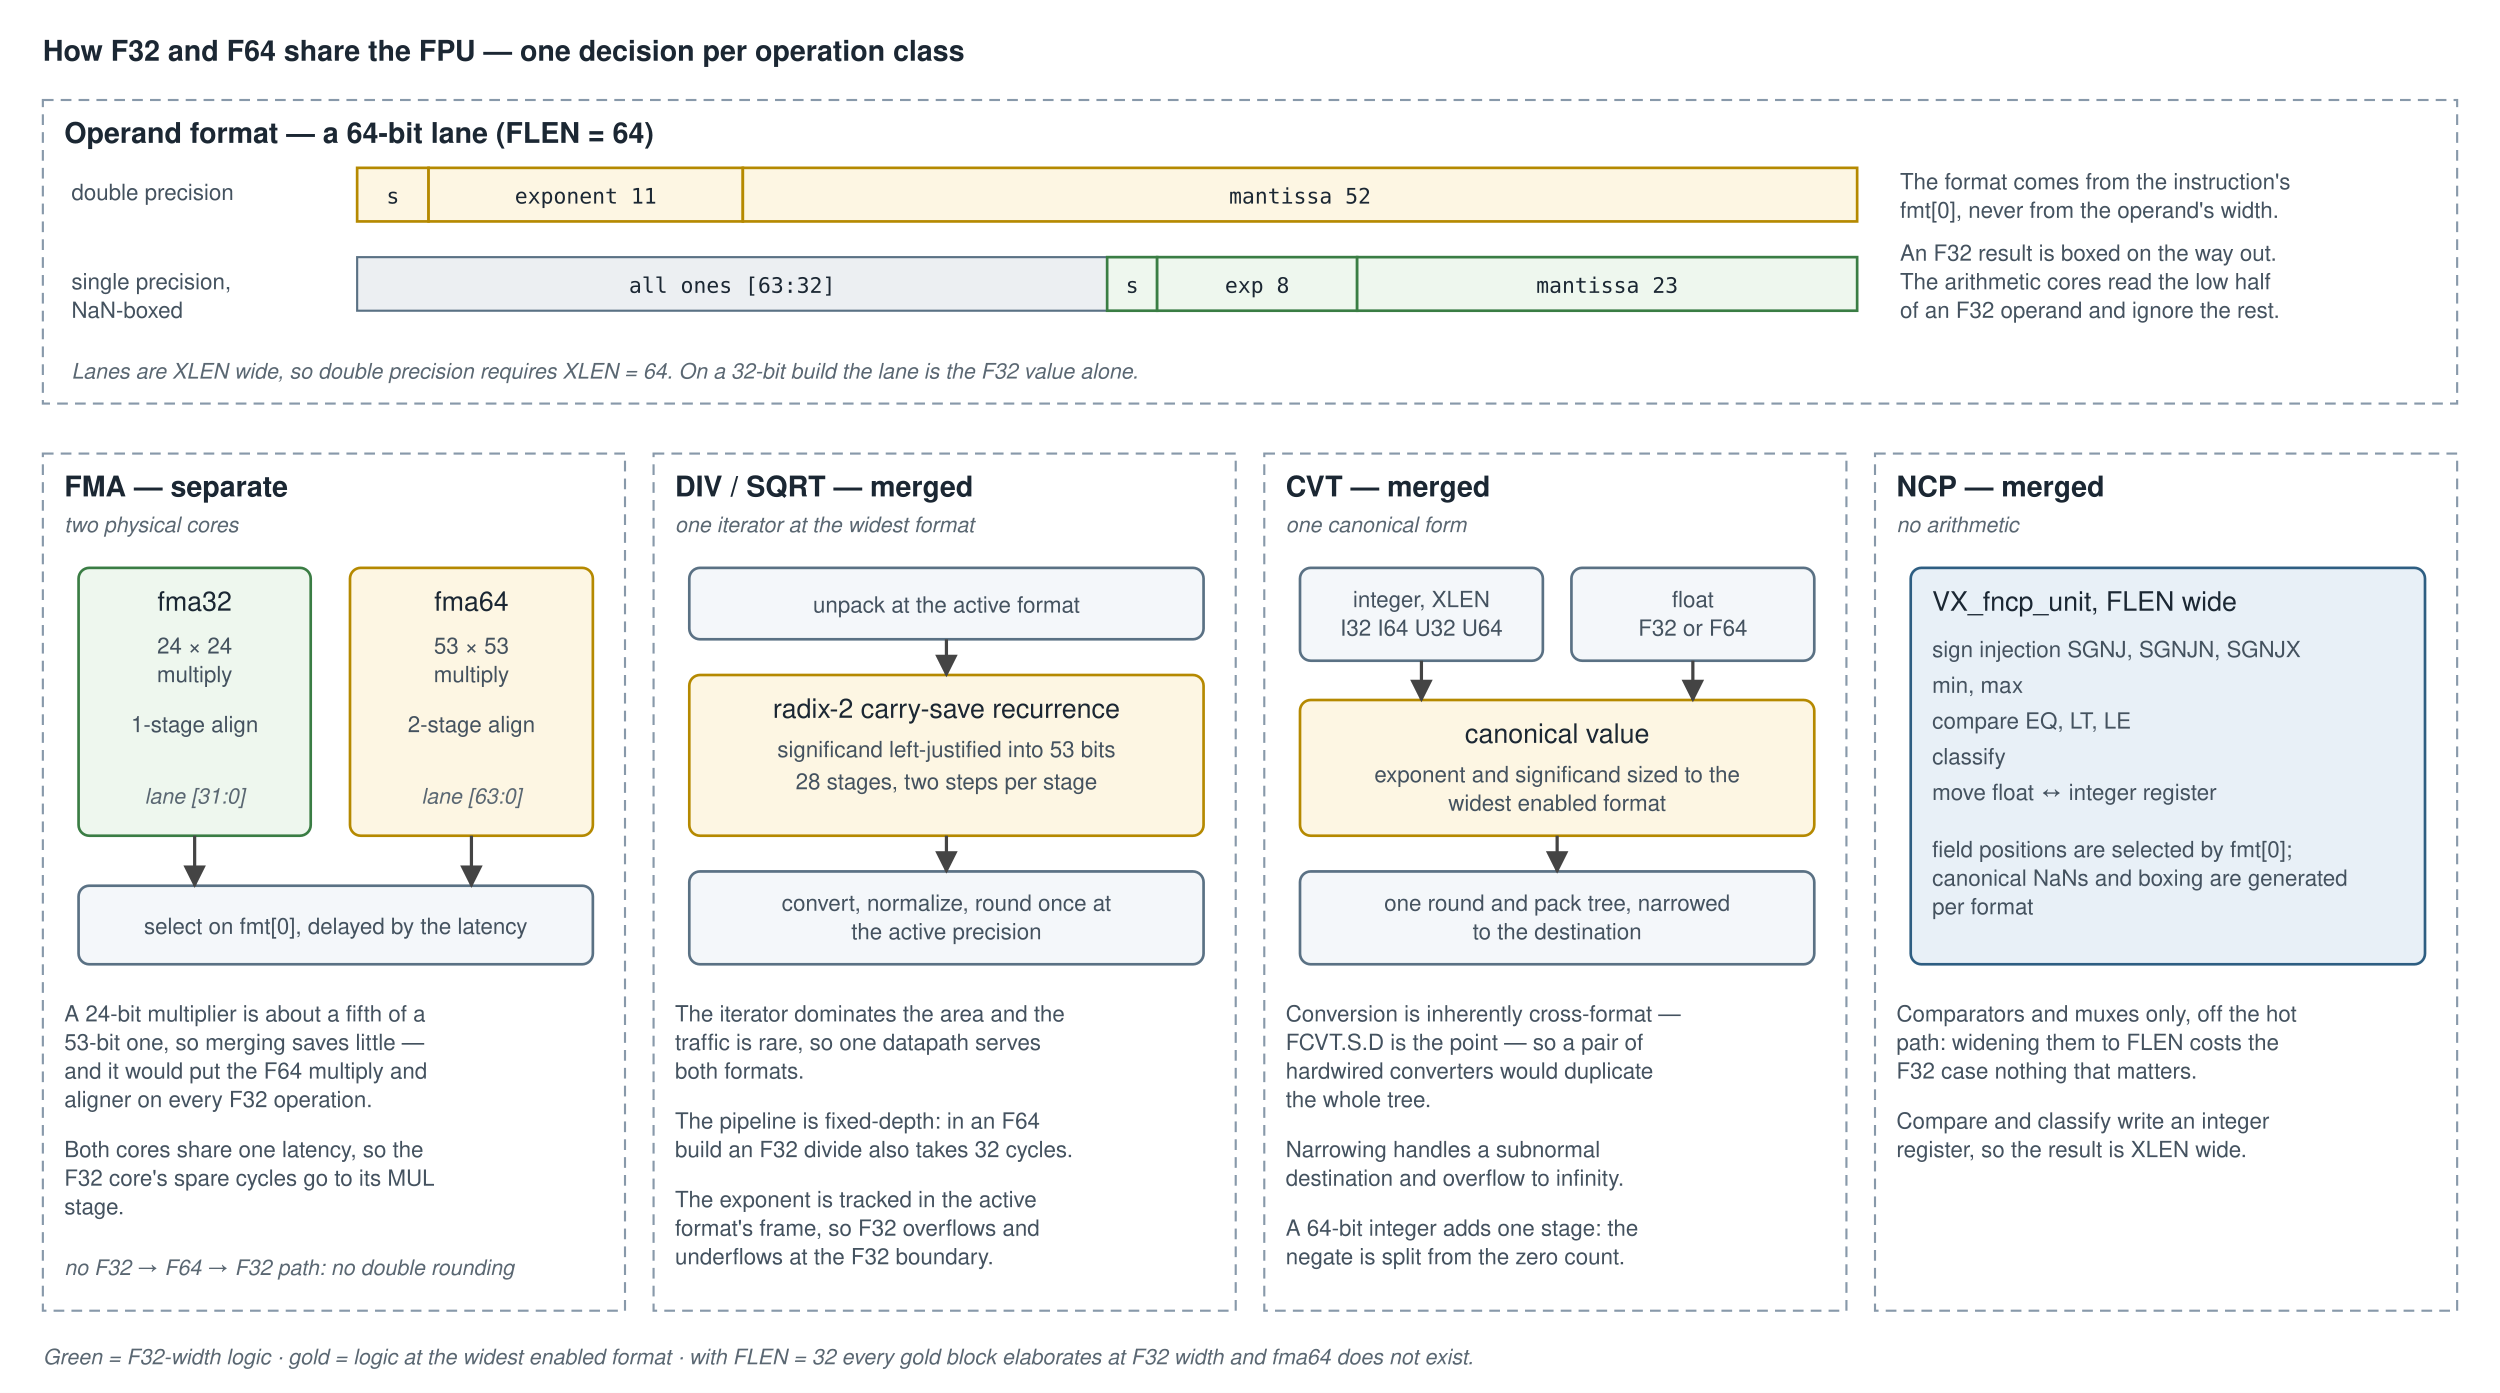
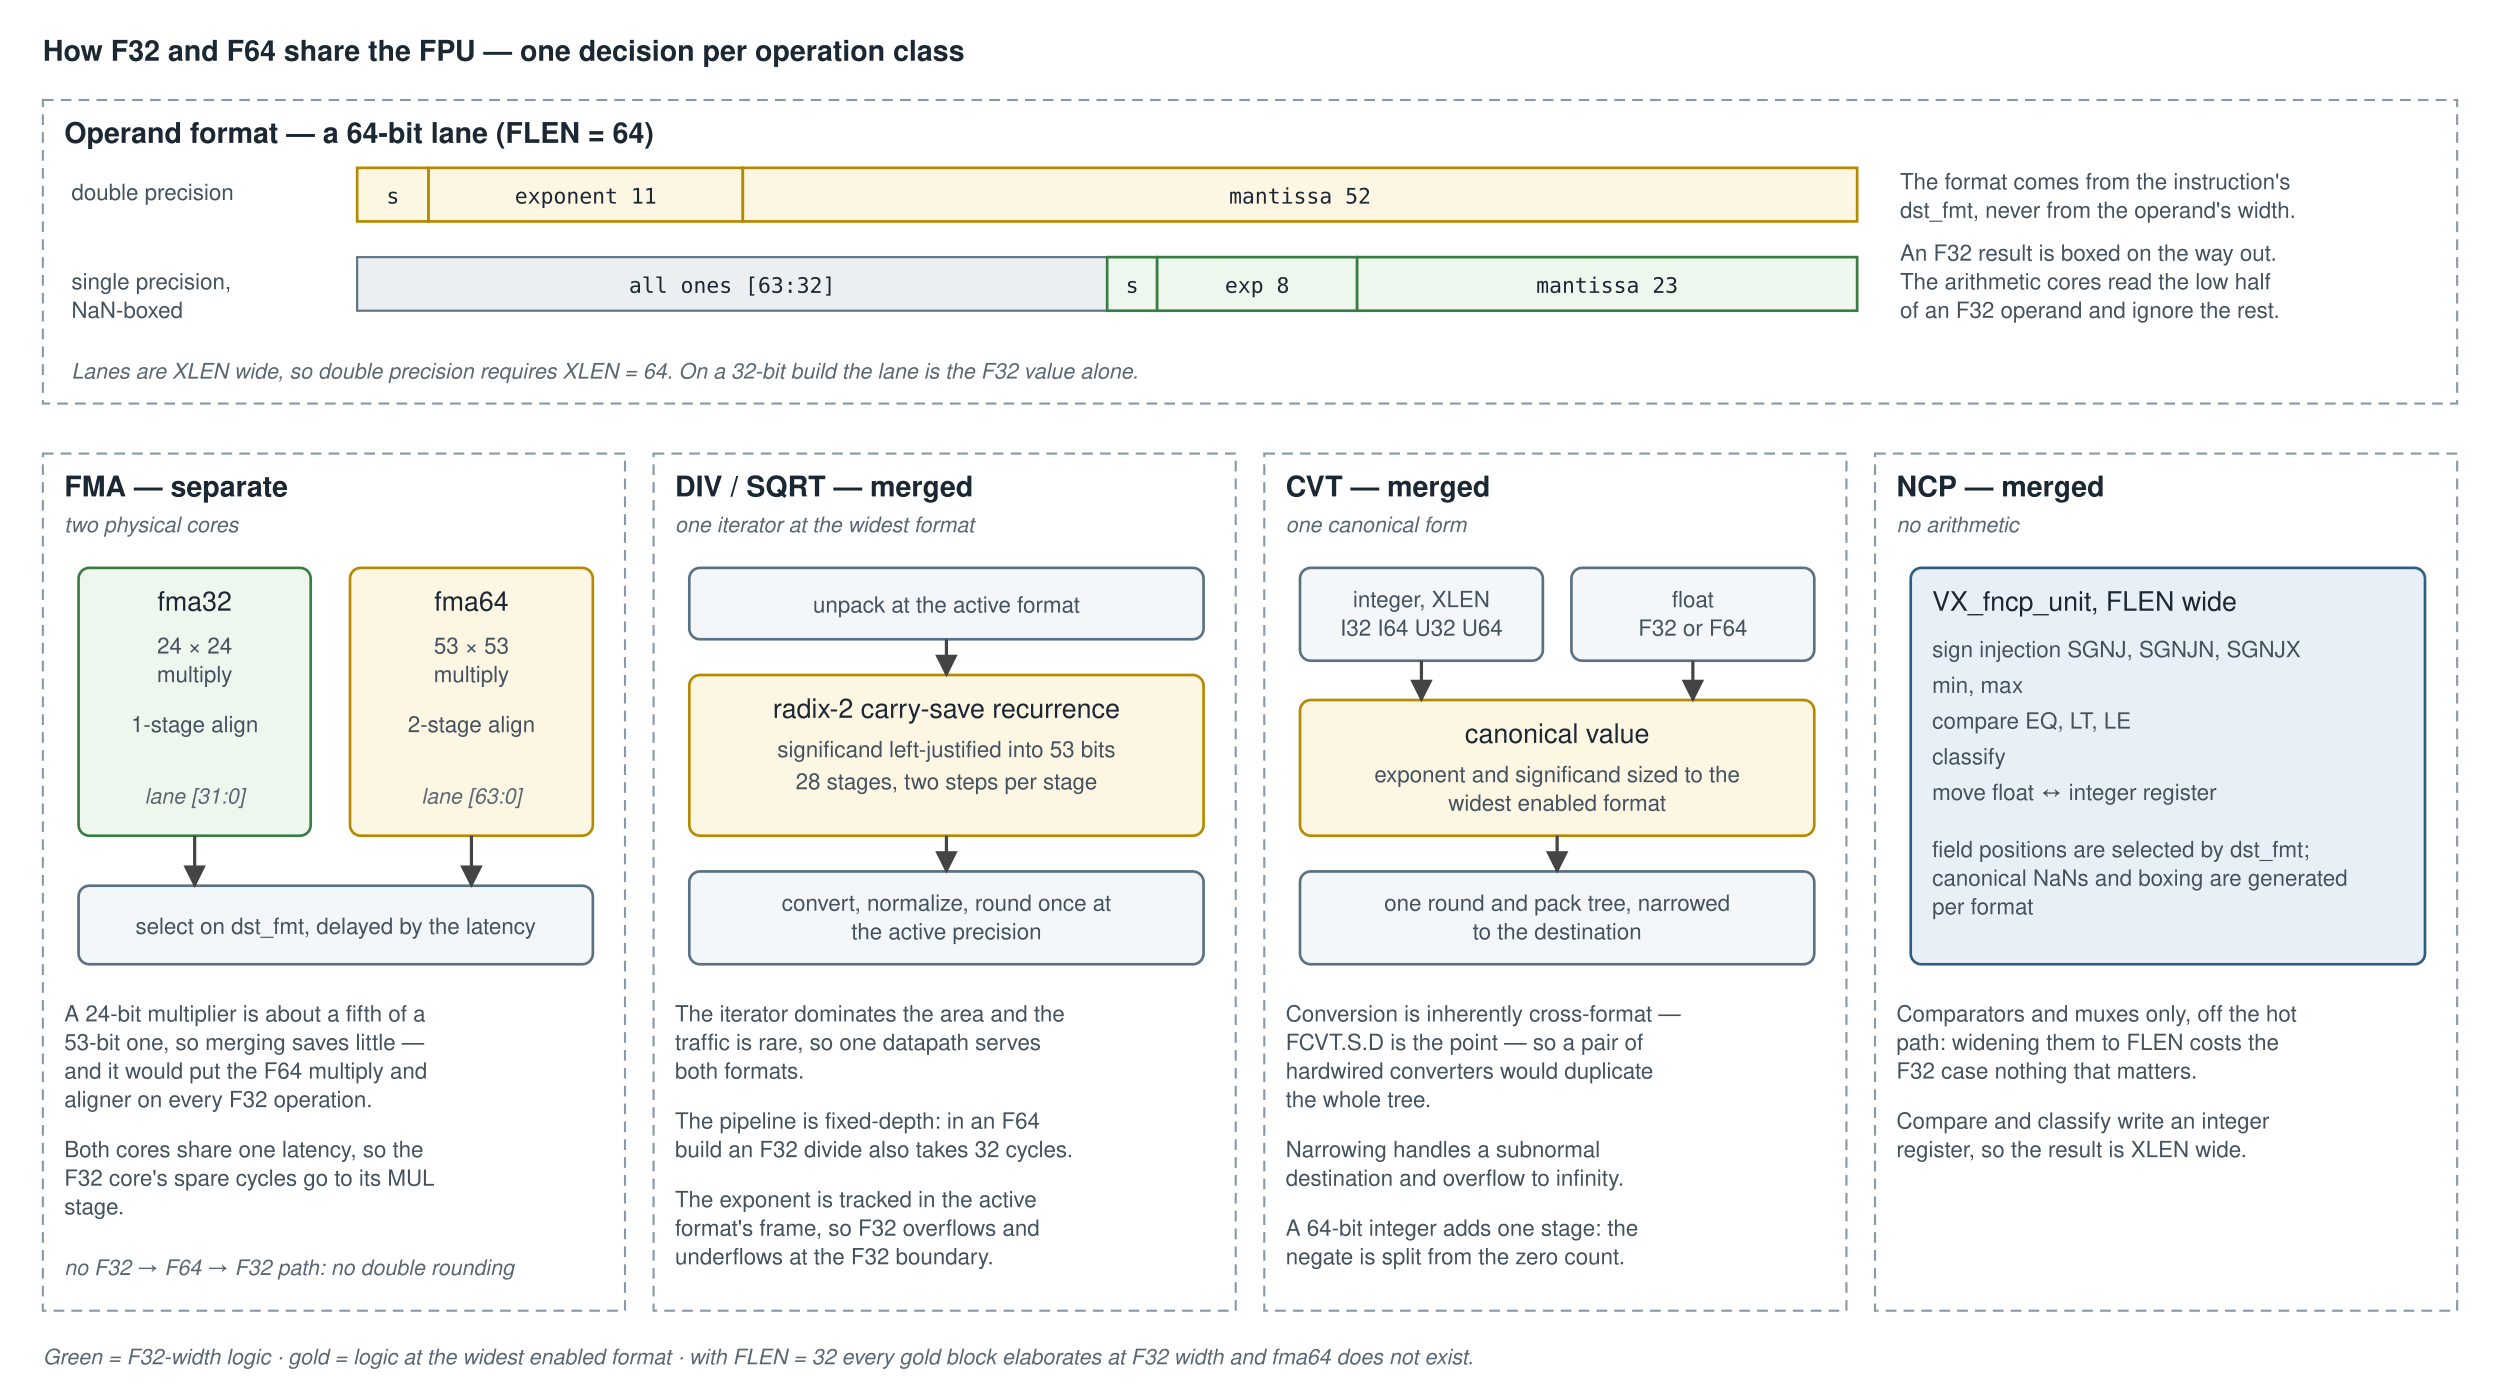
<svg xmlns="http://www.w3.org/2000/svg" viewBox="0 0 1400 780" font-family="Helvetica, Arial, sans-serif">
  <defs>
    <marker id="arr" viewBox="0 0 10 10" refX="9" refY="5" markerWidth="7" markerHeight="7" orient="auto-start-reverse">
      <path d="M0,0 L10,5 L0,10 z" fill="#444" />
    </marker>
  </defs>
  <style>
    .box     { fill:#f4f7fa; stroke:#5a7184; stroke-width:1.5; }
    .unit    { fill:#e8f0f7; stroke:#2e5e82; stroke-width:1.5; }
    .f32     { fill:#eef7ee; stroke:#3a7d44; stroke-width:1.5; }
    .f64     { fill:#fdf6e3; stroke:#b58900; stroke-width:1.5; }
    .ones    { fill:#eceff2; stroke:#5a7184; stroke-width:1.2; }
    .grp     { fill:none; stroke:#8899aa; stroke-width:1.2; stroke-dasharray:6 4; }
    .t       { fill:#1b2733; font-size:15px; }
    .tb      { fill:#1b2733; font-size:16px; font-weight:bold; }
    .ts      { fill:#44525f; font-size:12.5px; }
    .tt      { fill:#5a6772; font-size:12px; font-style:italic; }
    .mono    { font-family:'SF Mono',Consolas,monospace; font-size:12px; fill:#1b2733; }
    .flow    { stroke:#444; stroke-width:1.8; fill:none; marker-end:url(#arr); }
  </style>
  <rect x="0" y="0" width="1400" height="780" fill="#ffffff" />
  <text x="24" y="34" class="tb" font-size="20">How F32 and F64 share the FPU — one decision per operation class</text>
  <rect x="24" y="56" width="1352" height="170" class="grp" />
  <text x="36" y="80" class="tb">Operand format — a 64-bit lane (FLEN = 64)</text>
  <text x="40" y="112" class="ts">double precision</text>
  <rect x="200" y="94" width="40" height="30" class="f64" />
  <text x="220" y="114" class="mono" text-anchor="middle">s</text>
  <rect x="240" y="94" width="176" height="30" class="f64" />
  <text x="328" y="114" class="mono" text-anchor="middle">exponent 11</text>
  <rect x="416" y="94" width="624" height="30" class="f64" />
  <text x="728" y="114" class="mono" text-anchor="middle">mantissa 52</text>
  <text x="40" y="162" class="ts">single precision,</text>
  <text x="40" y="178" class="ts">NaN-boxed</text>
  <rect x="200" y="144" width="420" height="30" class="ones" />
  <text x="410" y="164" class="mono" text-anchor="middle">all ones [63:32]</text>
  <rect x="620" y="144" width="28" height="30" class="f32" />
  <text x="634" y="164" class="mono" text-anchor="middle">s</text>
  <rect x="648" y="144" width="112" height="30" class="f32" />
  <text x="704" y="164" class="mono" text-anchor="middle">exp 8</text>
  <rect x="760" y="144" width="280" height="30" class="f32" />
  <text x="900" y="164" class="mono" text-anchor="middle">mantissa 23</text>
  <text x="1064" y="106" class="ts">The format comes from the instruction's</text>
-   <text x="1064" y="122" class="ts">fmt[0], never from the operand's width.</text>
+   <text x="1064" y="122" class="ts">dst_fmt, never from the operand's width.</text>
  <text x="1064" y="146" class="ts">An F32 result is boxed on the way out.</text>
  <text x="1064" y="162" class="ts">The arithmetic cores read the low half</text>
  <text x="1064" y="178" class="ts">of an F32 operand and ignore the rest.</text>
  <text x="40" y="212" class="tt">Lanes are XLEN wide, so double precision requires XLEN = 64. On a 32-bit build the lane is the F32 value alone.</text>
  <rect x="24" y="254" width="326" height="480" class="grp" />
  <text x="36" y="278" class="tb">FMA — separate</text>
  <text x="36" y="298" class="tt">two physical cores</text>
  <rect x="44" y="318" width="130" height="150" rx="6" class="f32" />
  <text x="109" y="342" class="t" text-anchor="middle">fma32</text>
  <text x="109" y="366" class="ts" text-anchor="middle">24 × 24</text>
  <text x="109" y="382" class="ts" text-anchor="middle">multiply</text>
  <text x="109" y="410" class="ts" text-anchor="middle">1-stage align</text>
  <text x="109" y="450" class="tt" text-anchor="middle">lane [31:0]</text>
  <rect x="196" y="318" width="136" height="150" rx="6" class="f64" />
  <text x="264" y="342" class="t" text-anchor="middle">fma64</text>
  <text x="264" y="366" class="ts" text-anchor="middle">53 × 53</text>
  <text x="264" y="382" class="ts" text-anchor="middle">multiply</text>
  <text x="264" y="410" class="ts" text-anchor="middle">2-stage align</text>
  <text x="264" y="450" class="tt" text-anchor="middle">lane [63:0]</text>
  <rect x="44" y="496" width="288" height="44" rx="6" class="box" />
-   <text x="188" y="523" class="ts" text-anchor="middle">select on fmt[0], delayed by the latency</text>
+   <text x="188" y="523" class="ts" text-anchor="middle">select on dst_fmt, delayed by the latency</text>
  <path d="M 109 468 L 109 496" class="flow" />
  <path d="M 264 468 L 264 496" class="flow" />
  <text x="36" y="572" class="ts">A 24-bit multiplier is about a fifth of a</text>
  <text x="36" y="588" class="ts">53-bit one, so merging saves little —</text>
  <text x="36" y="604" class="ts">and it would put the F64 multiply and</text>
  <text x="36" y="620" class="ts">aligner on every F32 operation.</text>
  <text x="36" y="648" class="ts">Both cores share one latency, so the</text>
  <text x="36" y="664" class="ts">F32 core's spare cycles go to its MUL</text>
  <text x="36" y="680" class="ts">stage.</text>
  <text x="36" y="714" class="tt">no F32 → F64 → F32 path: no double rounding</text>
  <rect x="366" y="254" width="326" height="480" class="grp" />
  <text x="378" y="278" class="tb">DIV / SQRT — merged</text>
  <text x="378" y="298" class="tt">one iterator at the widest format</text>
  <rect x="386" y="318" width="288" height="40" rx="6" class="box" />
  <text x="530" y="343" class="ts" text-anchor="middle">unpack at the active format</text>
  <rect x="386" y="378" width="288" height="90" rx="6" class="f64" />
  <text x="530" y="402" class="t" text-anchor="middle">radix-2 carry-save recurrence</text>
  <text x="530" y="424" class="ts" text-anchor="middle">significand left-justified into 53 bits</text>
  <text x="530" y="442" class="ts" text-anchor="middle">28 stages, two steps per stage</text>
  <rect x="386" y="488" width="288" height="52" rx="6" class="box" />
  <text x="530" y="510" class="ts" text-anchor="middle">convert, normalize, round once at</text>
  <text x="530" y="526" class="ts" text-anchor="middle">the active precision</text>
  <path d="M 530 358 L 530 378" class="flow" />
  <path d="M 530 468 L 530 488" class="flow" />
  <text x="378" y="572" class="ts">The iterator dominates the area and the</text>
  <text x="378" y="588" class="ts">traffic is rare, so one datapath serves</text>
  <text x="378" y="604" class="ts">both formats.</text>
  <text x="378" y="632" class="ts">The pipeline is fixed-depth: in an F64</text>
  <text x="378" y="648" class="ts">build an F32 divide also takes 32 cycles.</text>
  <text x="378" y="676" class="ts">The exponent is tracked in the active</text>
  <text x="378" y="692" class="ts">format's frame, so F32 overflows and</text>
  <text x="378" y="708" class="ts">underflows at the F32 boundary.</text>
  <rect x="708" y="254" width="326" height="480" class="grp" />
  <text x="720" y="278" class="tb">CVT — merged</text>
  <text x="720" y="298" class="tt">one canonical form</text>
  <rect x="728" y="318" width="136" height="52" rx="6" class="box" />
  <text x="796" y="340" class="ts" text-anchor="middle">integer, XLEN</text>
  <text x="796" y="356" class="ts" text-anchor="middle">I32 I64 U32 U64</text>
  <rect x="880" y="318" width="136" height="52" rx="6" class="box" />
  <text x="948" y="340" class="ts" text-anchor="middle">float</text>
  <text x="948" y="356" class="ts" text-anchor="middle">F32 or F64</text>
  <rect x="728" y="392" width="288" height="76" rx="6" class="f64" />
  <text x="872" y="416" class="t" text-anchor="middle">canonical value</text>
  <text x="872" y="438" class="ts" text-anchor="middle">exponent and significand sized to the</text>
  <text x="872" y="454" class="ts" text-anchor="middle">widest enabled format</text>
  <rect x="728" y="488" width="288" height="52" rx="6" class="box" />
  <text x="872" y="510" class="ts" text-anchor="middle">one round and pack tree, narrowed</text>
  <text x="872" y="526" class="ts" text-anchor="middle">to the destination</text>
  <path d="M 796 370 L 796 392" class="flow" />
  <path d="M 948 370 L 948 392" class="flow" />
  <path d="M 872 468 L 872 488" class="flow" />
  <text x="720" y="572" class="ts">Conversion is inherently cross-format —</text>
  <text x="720" y="588" class="ts">FCVT.S.D is the point — so a pair of</text>
  <text x="720" y="604" class="ts">hardwired converters would duplicate</text>
  <text x="720" y="620" class="ts">the whole tree.</text>
  <text x="720" y="648" class="ts">Narrowing handles a subnormal</text>
  <text x="720" y="664" class="ts">destination and overflow to infinity.</text>
  <text x="720" y="692" class="ts">A 64-bit integer adds one stage: the</text>
  <text x="720" y="708" class="ts">negate is split from the zero count.</text>
  <rect x="1050" y="254" width="326" height="480" class="grp" />
  <text x="1062" y="278" class="tb">NCP — merged</text>
  <text x="1062" y="298" class="tt">no arithmetic</text>
  <rect x="1070" y="318" width="288" height="222" rx="6" class="unit" />
  <text x="1082" y="342" class="t">VX_fncp_unit, FLEN wide</text>
  <text x="1082" y="368" class="ts">sign injection   SGNJ, SGNJN, SGNJX</text>
  <text x="1082" y="388" class="ts">min, max</text>
  <text x="1082" y="408" class="ts">compare         EQ, LT, LE</text>
  <text x="1082" y="428" class="ts">classify</text>
  <text x="1082" y="448" class="ts">move            float ↔ integer register</text>
-   <text x="1082" y="480" class="ts">field positions are selected by fmt[0];</text>
+   <text x="1082" y="480" class="ts">field positions are selected by dst_fmt;</text>
  <text x="1082" y="496" class="ts">canonical NaNs and boxing are generated</text>
  <text x="1082" y="512" class="ts">per format</text>
  <text x="1062" y="572" class="ts">Comparators and muxes only, off the hot</text>
  <text x="1062" y="588" class="ts">path: widening them to FLEN costs the</text>
  <text x="1062" y="604" class="ts">F32 case nothing that matters.</text>
  <text x="1062" y="632" class="ts">Compare and classify write an integer</text>
  <text x="1062" y="648" class="ts">register, so the result is XLEN wide.</text>
  <text x="24" y="764" class="tt">Green = F32-width logic · gold = logic at the widest enabled format · with FLEN = 32 every gold block elaborates at F32 width and fma64 does not exist.</text>
</svg>
